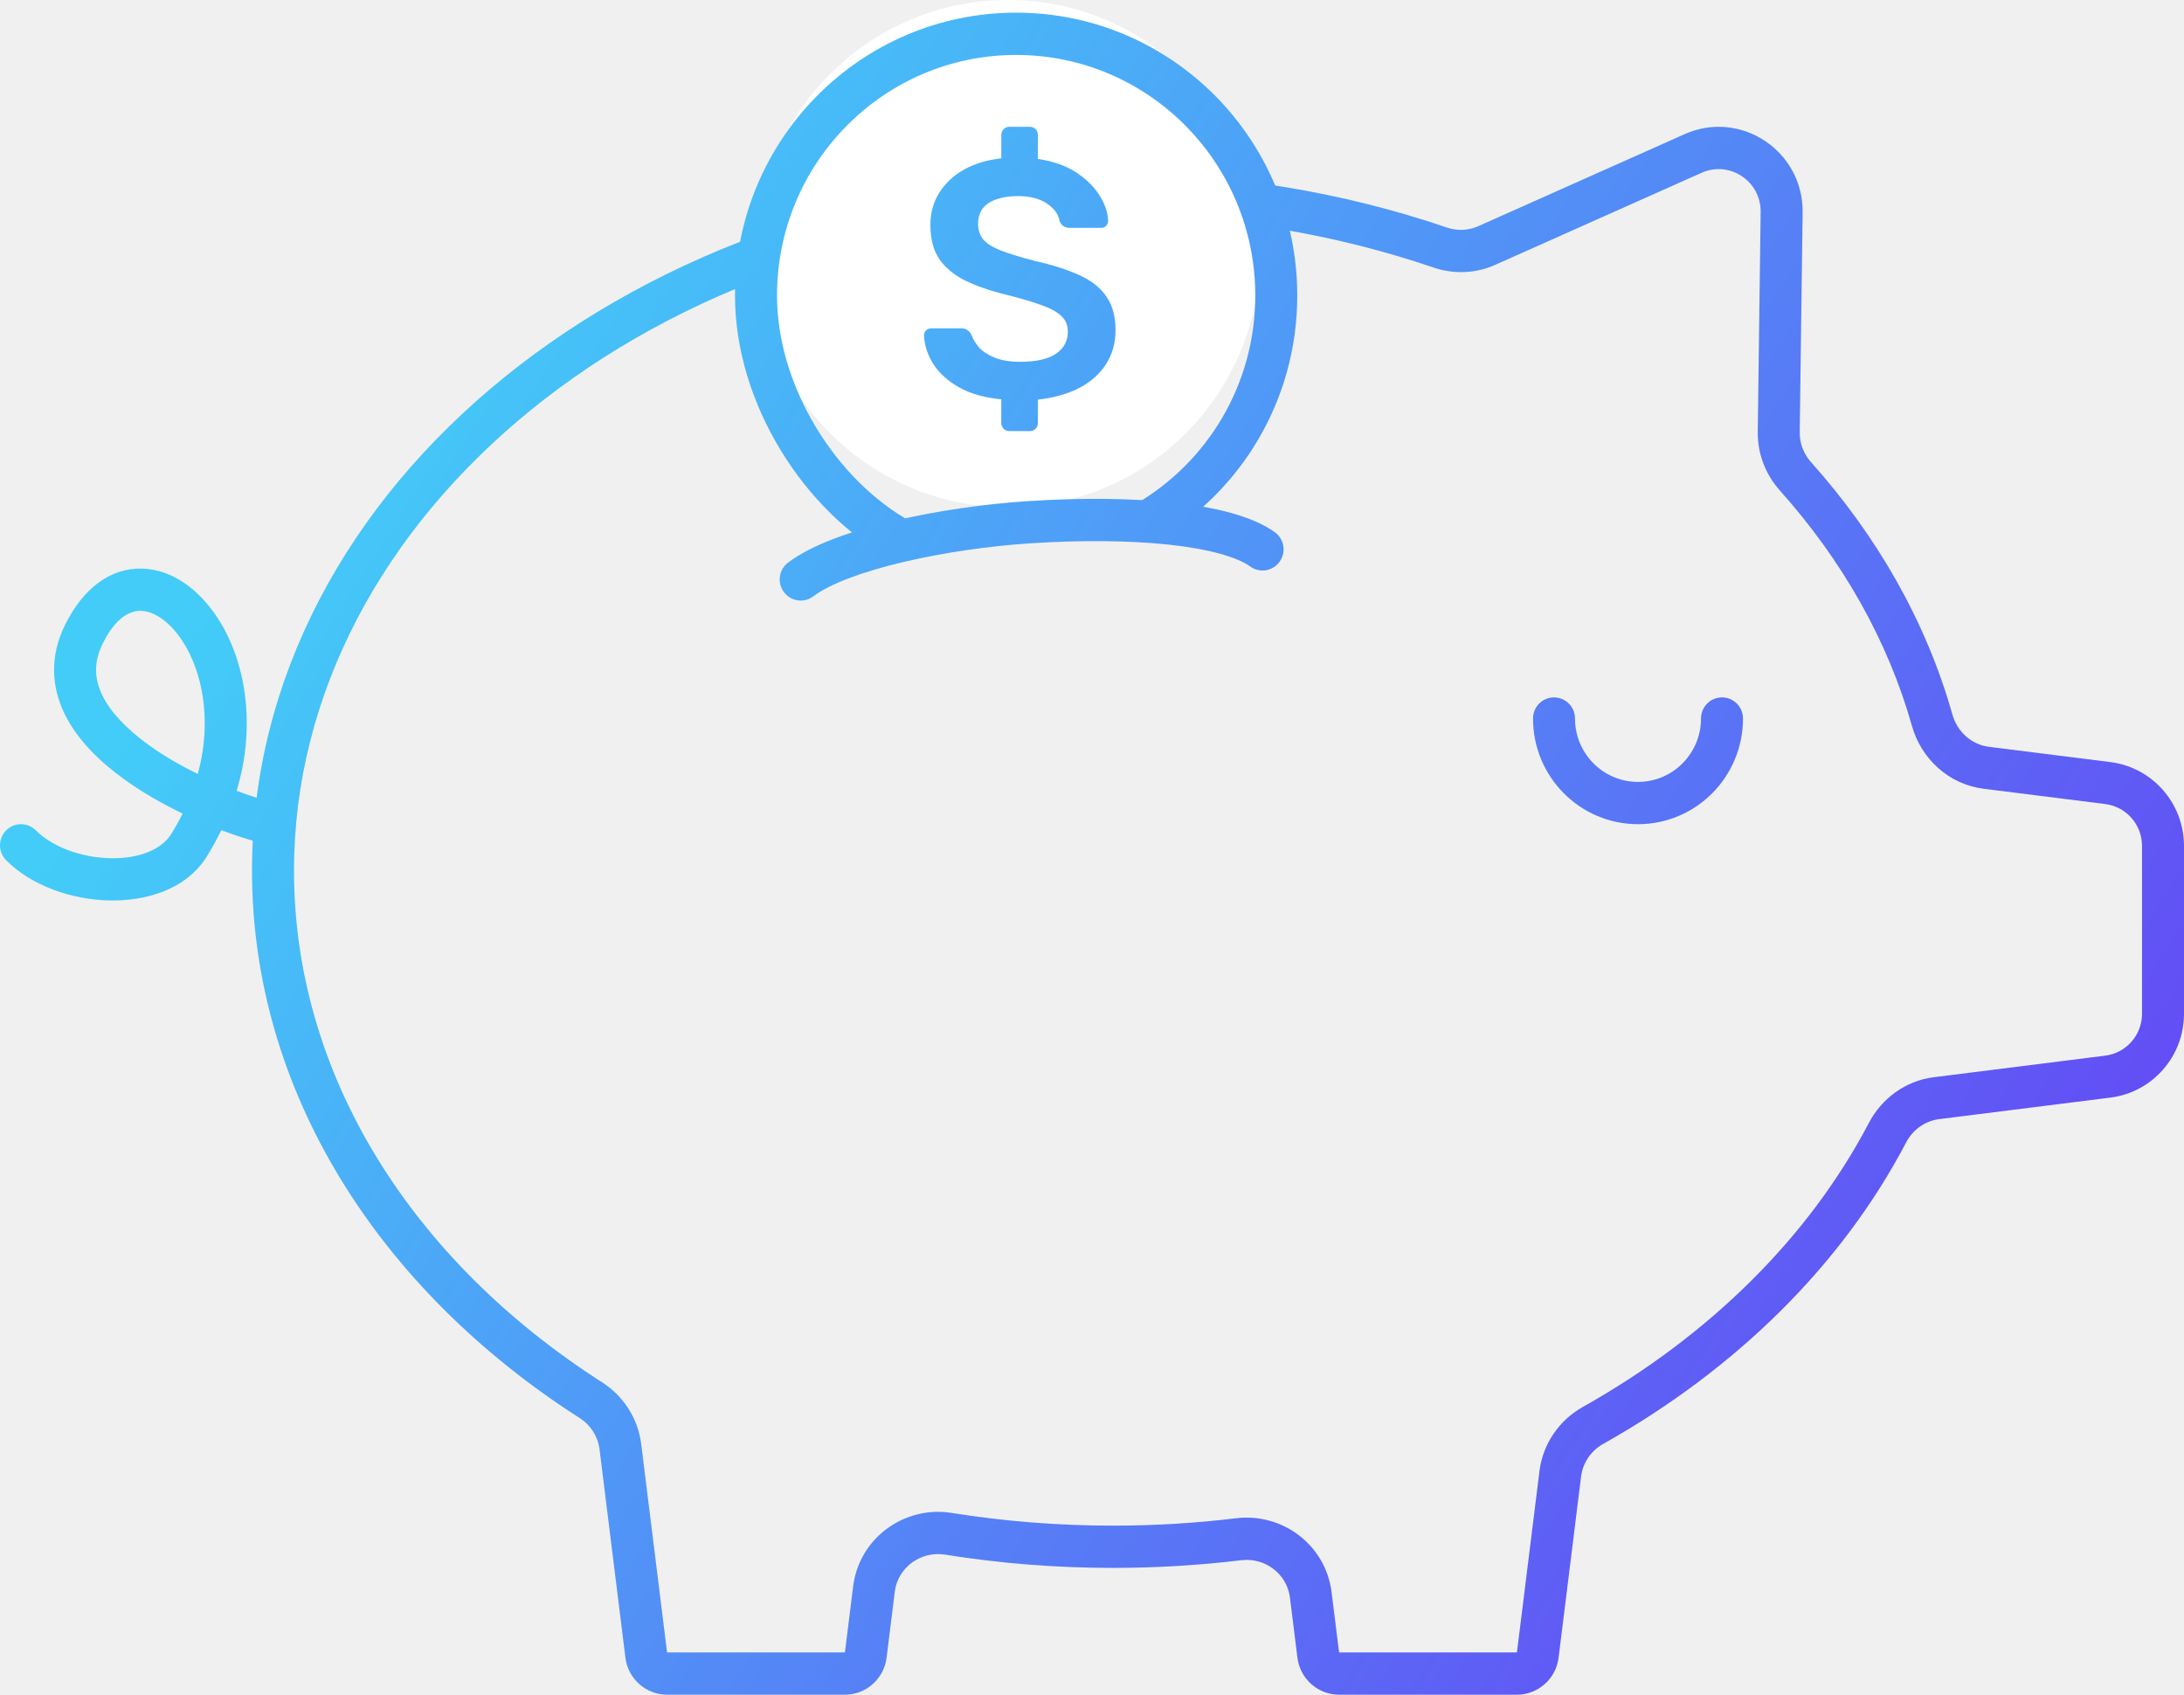
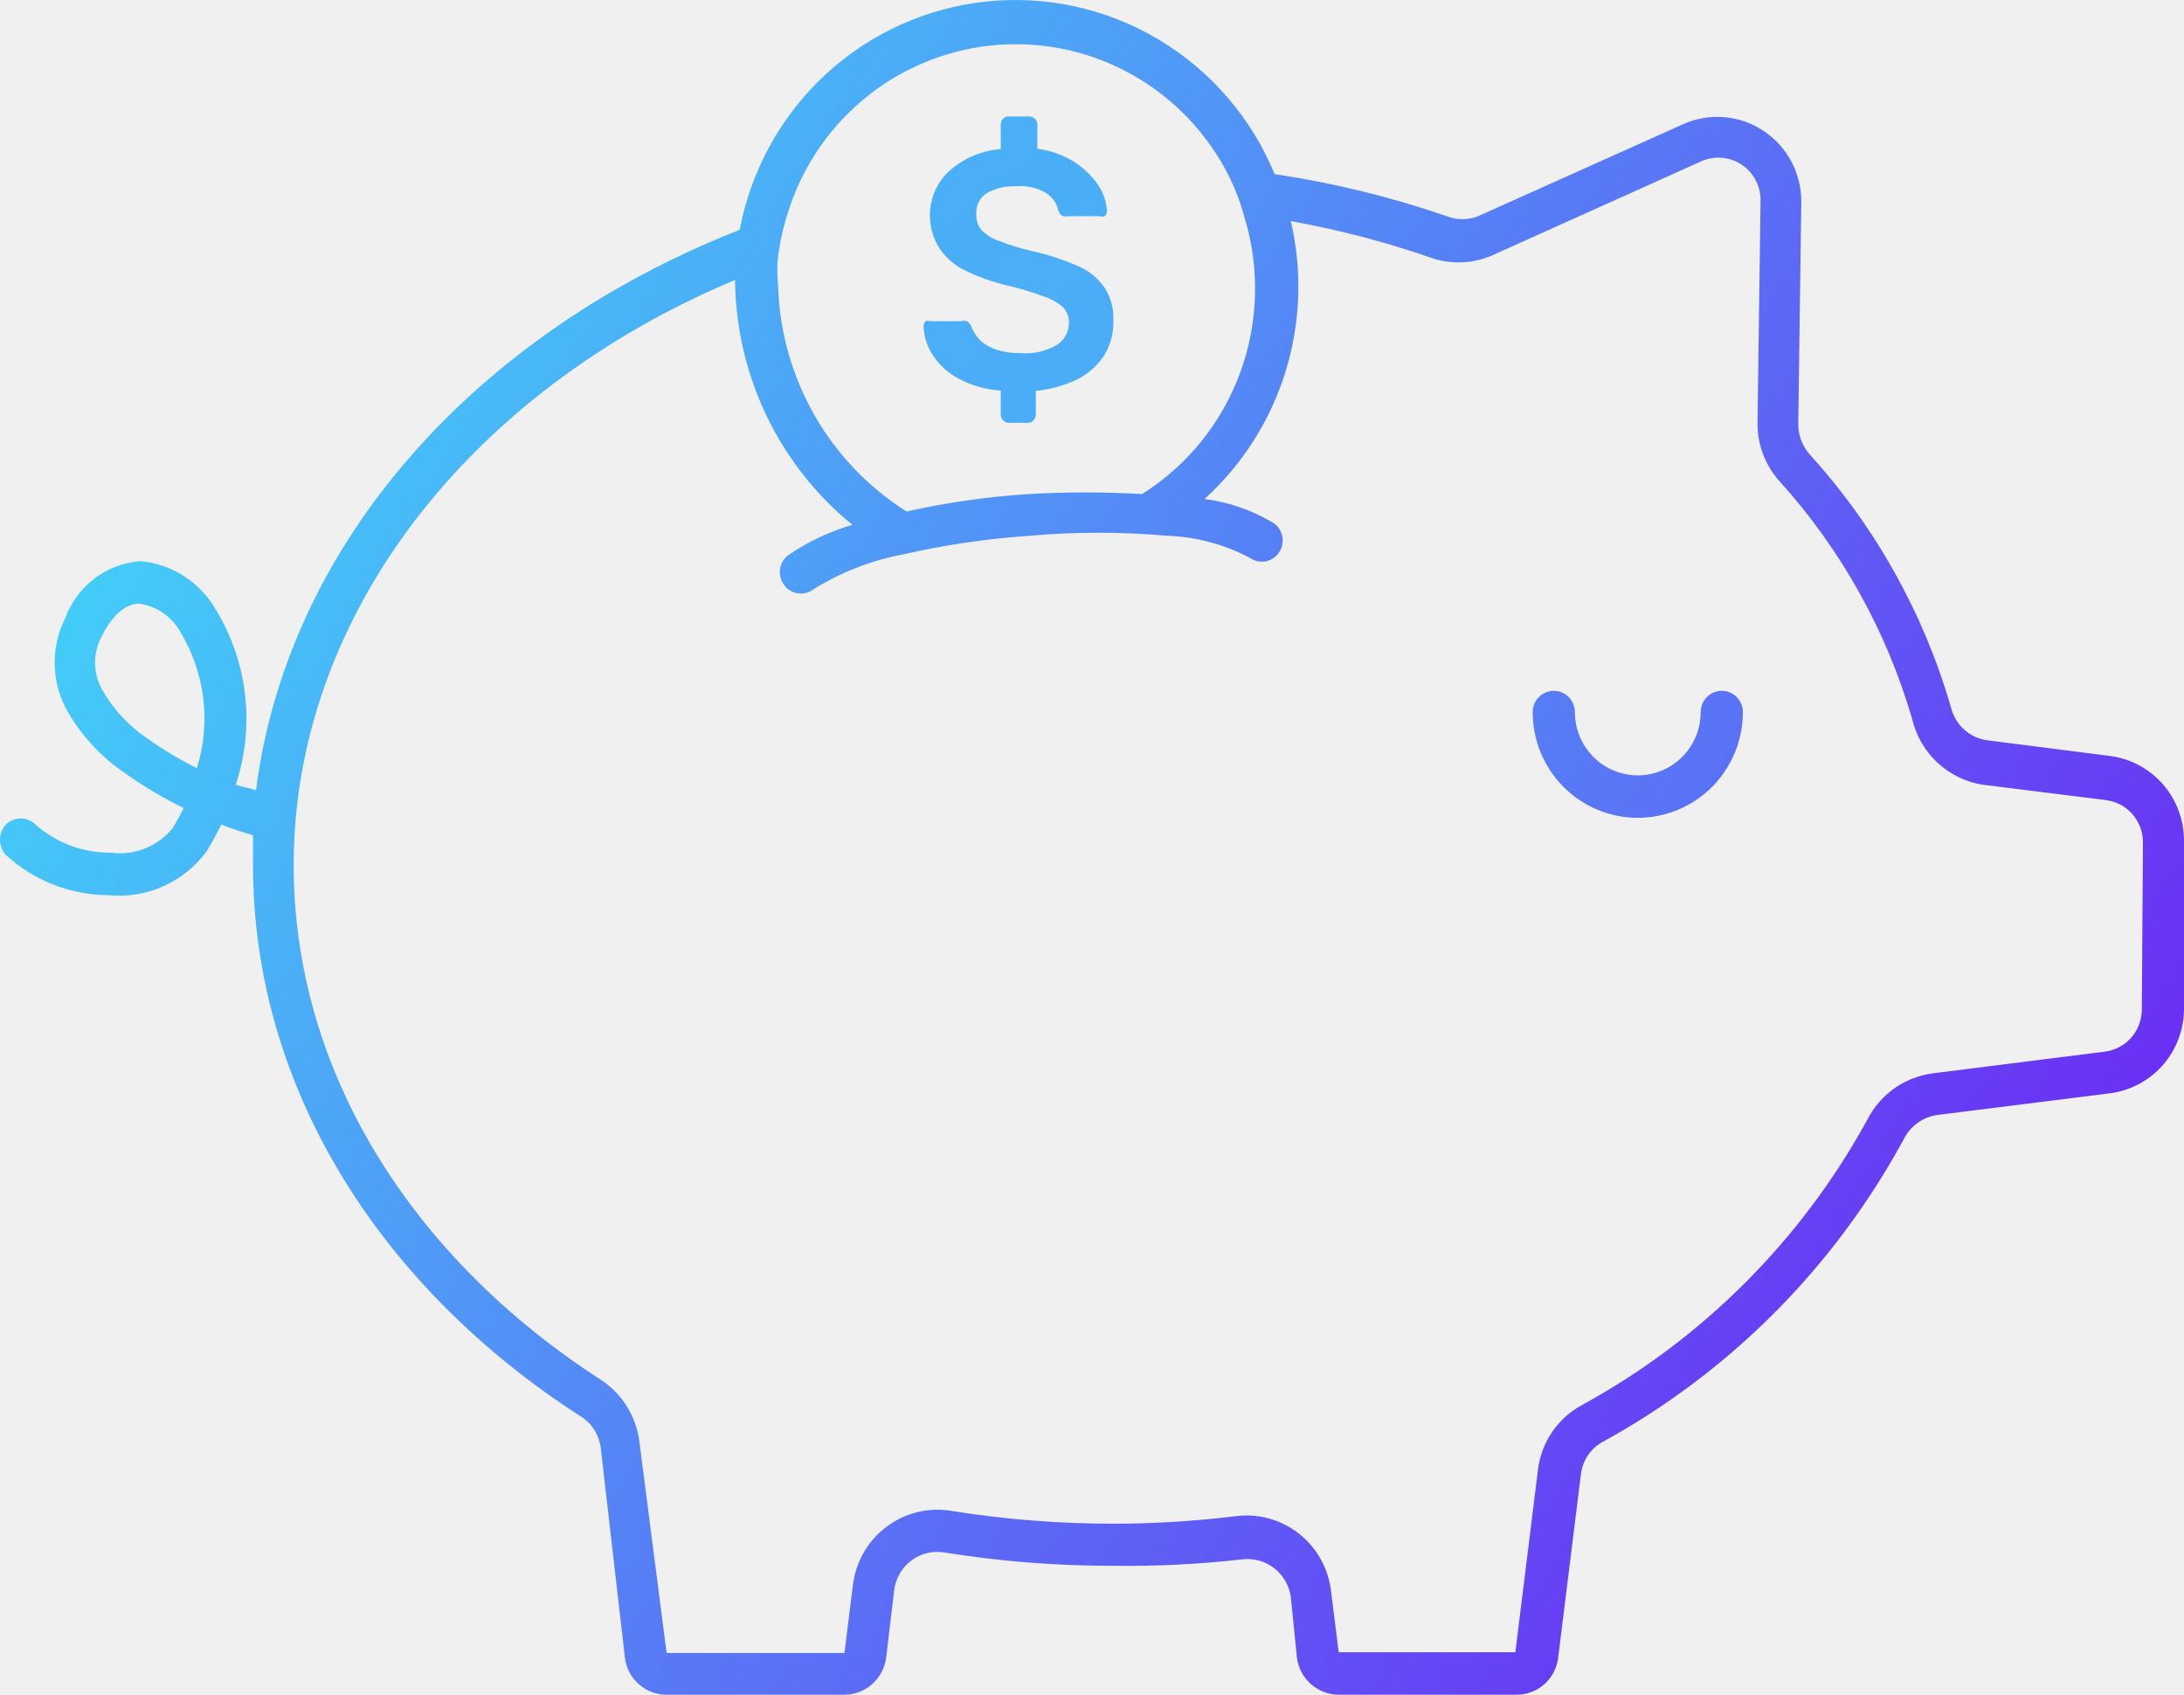
<svg xmlns="http://www.w3.org/2000/svg" width="58" height="45" viewBox="0 0 58 45" fill="none">
-   <path fill-rule="evenodd" clip-rule="evenodd" d="M46.757 5.629C46.768 4.811 45.933 4.257 45.19 4.588L39.707 7.033C39.18 7.268 38.594 7.284 38.068 7.104C35.457 6.214 32.582 5.72 29.558 5.72C17.307 5.72 7.808 13.723 7.808 23.115C7.808 28.546 10.94 33.474 15.992 36.706C16.549 37.063 16.942 37.654 17.028 38.341L17.715 43.878L22.438 43.878L22.656 42.128C22.819 40.818 24.04 39.975 25.273 40.173C26.657 40.394 28.09 40.511 29.558 40.511C30.672 40.511 31.766 40.444 32.834 40.314C34.041 40.168 35.205 41.008 35.363 42.282L35.562 43.878L40.285 43.878L40.883 39.063C40.974 38.33 41.415 37.708 42.03 37.362C45.402 35.468 48.045 32.845 49.631 29.817C49.967 29.175 50.596 28.699 51.356 28.604L55.908 28.031C56.466 27.961 56.885 27.484 56.885 26.918V22.463C56.885 21.897 56.466 21.42 55.908 21.35L52.678 20.944C51.737 20.825 51.017 20.134 50.776 19.279C50.134 17.004 48.928 14.883 47.265 13.022C46.894 12.606 46.672 12.056 46.68 11.468L46.757 5.629ZM44.738 3.562C46.224 2.899 47.894 4.008 47.872 5.644L47.795 11.483C47.791 11.774 47.901 12.055 48.095 12.271C49.86 14.247 51.156 16.517 51.849 18.972C51.977 19.426 52.352 19.771 52.817 19.83L56.046 20.236C57.162 20.377 58 21.331 58 22.463V26.918C58 28.05 57.162 29.005 56.046 29.145L51.495 29.717C51.118 29.765 50.794 30.002 50.618 30.34C48.918 33.585 46.108 36.357 42.573 38.342C42.255 38.521 42.035 38.838 41.989 39.202L41.391 44.017C41.322 44.578 40.847 45 40.285 45H35.562C34.999 45 34.525 44.578 34.455 44.017L34.257 42.421C34.178 41.79 33.595 41.353 32.967 41.429C31.855 41.563 30.716 41.633 29.558 41.633C28.031 41.633 26.54 41.512 25.098 41.281C24.456 41.178 23.843 41.619 23.762 42.267L23.545 44.017C23.475 44.578 23.001 45 22.438 45H17.715C17.153 45 16.678 44.578 16.609 44.017L15.921 38.48C15.879 38.139 15.682 37.838 15.393 37.653C10.094 34.262 6.692 29.01 6.692 23.115C6.692 12.888 16.93 4.597 29.558 4.597C32.702 4.597 35.699 5.112 38.426 6.042C38.697 6.134 38.993 6.124 39.255 6.007L44.738 3.562Z" fill="url(#paint0_linear_733_9220)" />
-   <path fill-rule="evenodd" clip-rule="evenodd" d="M3.747 16.22C3.48 16.212 3.088 16.363 2.73 17.085C2.478 17.591 2.51 18.036 2.716 18.46C2.936 18.913 3.366 19.36 3.937 19.773C4.345 20.069 4.8 20.33 5.252 20.552C5.651 19.093 5.357 17.793 4.834 17.005C4.472 16.459 4.058 16.23 3.747 16.22ZM6.285 20.999C6.826 19.186 6.495 17.488 5.762 16.382C5.287 15.666 4.586 15.123 3.782 15.098C2.933 15.072 2.21 15.621 1.732 16.583C1.314 17.424 1.366 18.237 1.714 18.953C2.048 19.641 2.643 20.219 3.285 20.684C3.773 21.038 4.316 21.346 4.85 21.603C4.76 21.784 4.659 21.965 4.546 22.147C4.297 22.549 3.706 22.807 2.92 22.788C2.147 22.77 1.383 22.483 0.952 22.049C0.734 21.83 0.381 21.83 0.163 22.049C-0.054 22.268 -0.054 22.623 0.163 22.842C0.848 23.531 1.914 23.887 2.893 23.91C3.859 23.933 4.941 23.63 5.492 22.742C5.637 22.51 5.765 22.276 5.877 22.044C6.361 22.227 6.798 22.358 7.129 22.432C7.43 22.499 7.728 22.308 7.795 22.006C7.861 21.703 7.672 21.404 7.371 21.336C7.089 21.273 6.709 21.159 6.285 20.999Z" fill="url(#paint1_linear_733_9220)" />
-   <path d="M33.462 6.734C33.462 10.453 30.465 13.467 26.769 13.467C23.073 13.467 20.077 10.453 20.077 6.734C20.077 3.015 23.073 0 26.769 0C30.465 0 33.462 3.015 33.462 6.734Z" fill="white" />
-   <path fill-rule="evenodd" clip-rule="evenodd" d="M26.985 1.459C23.478 1.459 20.635 4.32 20.635 7.849C20.635 10.283 22.232 12.792 24.227 13.871L23.699 14.859C21.358 13.593 19.519 10.714 19.519 7.849C19.519 3.7 22.862 0.336 26.985 0.336C31.108 0.336 34.451 3.7 34.451 7.849C34.451 10.63 32.949 13.057 30.718 14.355L30.16 13.384C32.06 12.278 33.336 10.213 33.336 7.849C33.336 4.32 30.492 1.459 26.985 1.459Z" fill="url(#paint2_linear_733_9220)" />
-   <path fill-rule="evenodd" clip-rule="evenodd" d="M24.011 14.919C22.913 15.176 22.043 15.501 21.599 15.835C21.352 16.021 21.003 15.971 20.818 15.723C20.633 15.475 20.683 15.123 20.93 14.938C21.573 14.452 22.643 14.087 23.758 13.826C24.897 13.559 26.171 13.38 27.289 13.307C28.674 13.217 30.019 13.225 31.15 13.345C32.249 13.463 33.248 13.696 33.854 14.131C34.105 14.312 34.163 14.662 33.983 14.914C33.804 15.166 33.456 15.225 33.206 15.045C32.855 14.793 32.114 14.577 31.032 14.461C29.981 14.349 28.702 14.34 27.361 14.427C26.299 14.496 25.086 14.667 24.011 14.919Z" fill="url(#paint3_linear_733_9220)" />
-   <path d="M26.805 11.447C26.745 11.447 26.695 11.427 26.653 11.385C26.612 11.343 26.591 11.292 26.591 11.232V10.603C26.151 10.562 25.779 10.457 25.475 10.289C25.172 10.116 24.943 9.909 24.788 9.67C24.634 9.424 24.55 9.17 24.538 8.907C24.538 8.853 24.556 8.808 24.592 8.772C24.634 8.736 24.681 8.718 24.735 8.718H25.529C25.6 8.718 25.657 8.736 25.698 8.772C25.74 8.802 25.773 8.841 25.797 8.889C25.838 9.002 25.907 9.116 26.002 9.23C26.103 9.337 26.243 9.427 26.421 9.499C26.6 9.571 26.823 9.607 27.09 9.607C27.519 9.607 27.837 9.535 28.045 9.391C28.253 9.248 28.358 9.053 28.358 8.808C28.358 8.634 28.301 8.497 28.188 8.395C28.081 8.287 27.908 8.191 27.671 8.107C27.433 8.018 27.12 7.925 26.733 7.829C26.293 7.721 25.922 7.593 25.618 7.443C25.315 7.287 25.086 7.093 24.931 6.859C24.782 6.626 24.708 6.33 24.708 5.971C24.708 5.51 24.875 5.118 25.208 4.794C25.541 4.471 26.002 4.274 26.591 4.202V3.582C26.591 3.523 26.612 3.472 26.653 3.43C26.695 3.388 26.745 3.367 26.805 3.367H27.349C27.409 3.367 27.459 3.388 27.501 3.43C27.543 3.472 27.563 3.523 27.563 3.582V4.22C27.968 4.28 28.307 4.399 28.581 4.579C28.854 4.759 29.062 4.965 29.205 5.198C29.348 5.426 29.422 5.647 29.428 5.863C29.428 5.911 29.41 5.956 29.375 5.998C29.345 6.033 29.3 6.051 29.241 6.051H28.411C28.358 6.051 28.307 6.039 28.259 6.016C28.212 5.992 28.173 5.947 28.143 5.881C28.114 5.695 28.001 5.537 27.804 5.405C27.608 5.273 27.352 5.207 27.037 5.207C26.716 5.207 26.457 5.267 26.261 5.387C26.07 5.507 25.975 5.692 25.975 5.944C25.975 6.111 26.023 6.252 26.118 6.366C26.213 6.473 26.368 6.569 26.582 6.653C26.802 6.737 27.093 6.827 27.456 6.922C27.962 7.036 28.372 7.168 28.688 7.317C29.009 7.467 29.244 7.659 29.393 7.892C29.547 8.119 29.625 8.41 29.625 8.763C29.625 9.11 29.538 9.415 29.366 9.679C29.199 9.936 28.961 10.146 28.652 10.307C28.343 10.463 27.98 10.565 27.563 10.612V11.232C27.563 11.292 27.543 11.343 27.501 11.385C27.459 11.427 27.409 11.447 27.349 11.447H26.805Z" fill="url(#paint4_linear_733_9220)" />
-   <path fill-rule="evenodd" clip-rule="evenodd" d="M41.269 18.518C41.577 18.518 41.827 18.769 41.827 19.079C41.827 20.009 42.576 20.762 43.5 20.762C44.424 20.762 45.173 20.009 45.173 19.079C45.173 18.769 45.423 18.518 45.731 18.518C46.039 18.518 46.288 18.769 46.288 19.079C46.288 20.629 45.04 21.885 43.5 21.885C41.96 21.885 40.712 20.629 40.712 19.079C40.712 18.769 40.961 18.518 41.269 18.518Z" fill="url(#paint5_linear_733_9220)" />
+   <path fill-rule="evenodd" clip-rule="evenodd" d="M56.049 20.075L52.818 19.663C52.584 19.64 52.363 19.545 52.184 19.392C52.006 19.24 51.878 19.035 51.818 18.807C51.096 16.298 49.809 13.99 48.056 12.062C47.864 11.842 47.758 11.56 47.756 11.267L47.836 5.388C47.843 5.011 47.755 4.639 47.581 4.305C47.407 3.971 47.152 3.687 46.84 3.479C46.528 3.27 46.169 3.144 45.796 3.112C45.422 3.079 45.047 3.142 44.705 3.295L39.252 5.741C38.985 5.846 38.689 5.846 38.422 5.741C36.935 5.229 35.405 4.855 33.85 4.623C33.235 3.133 32.158 1.881 30.78 1.056C29.401 0.23 27.795 -0.126 26.2 0.04C24.604 0.206 23.104 0.886 21.923 1.978C20.742 3.071 19.943 4.517 19.644 6.103C12.642 8.851 7.639 14.408 6.799 20.981L6.259 20.84C6.514 20.076 6.6 19.264 6.51 18.462C6.42 17.66 6.157 16.888 5.739 16.2C5.533 15.838 5.244 15.53 4.896 15.304C4.548 15.078 4.15 14.94 3.738 14.901C3.296 14.931 2.873 15.088 2.518 15.354C2.163 15.621 1.892 15.984 1.737 16.401C1.55 16.77 1.452 17.179 1.452 17.594C1.452 18.009 1.55 18.417 1.737 18.787C2.117 19.487 2.659 20.084 3.318 20.528C3.811 20.881 4.333 21.191 4.878 21.454C4.792 21.636 4.692 21.817 4.578 21.998C4.383 22.235 4.131 22.419 3.845 22.532C3.56 22.645 3.251 22.683 2.947 22.642C2.212 22.649 1.5 22.384 0.947 21.897C0.842 21.792 0.7 21.733 0.552 21.733C0.403 21.733 0.261 21.792 0.156 21.897C0.056 22.007 0 22.151 0 22.3C0 22.449 0.056 22.593 0.156 22.703C0.903 23.388 1.877 23.768 2.887 23.77C3.384 23.819 3.885 23.737 4.341 23.532C4.797 23.327 5.193 23.007 5.489 22.602C5.639 22.36 5.759 22.129 5.879 21.897C6.179 22.008 6.469 22.109 6.719 22.179C6.719 22.441 6.719 22.713 6.719 22.974C6.719 28.904 10.12 34.199 15.423 37.611C15.567 37.7 15.689 37.821 15.781 37.963C15.873 38.106 15.931 38.268 15.953 38.437L16.593 43.993C16.62 44.27 16.749 44.527 16.955 44.713C17.16 44.899 17.427 45.001 17.703 45H22.425C22.701 44.999 22.967 44.896 23.172 44.71C23.377 44.525 23.506 44.269 23.536 43.993L23.746 42.232C23.764 42.075 23.814 41.924 23.892 41.788C23.97 41.651 24.075 41.532 24.201 41.438C24.326 41.343 24.47 41.276 24.622 41.239C24.774 41.203 24.932 41.198 25.087 41.225C26.562 41.461 28.054 41.579 29.548 41.577C30.698 41.593 31.847 41.536 32.99 41.406C33.293 41.369 33.599 41.454 33.841 41.642C34.082 41.831 34.24 42.108 34.28 42.413L34.44 43.993C34.47 44.269 34.599 44.525 34.804 44.71C35.009 44.896 35.275 44.999 35.551 45H40.273C40.549 45.001 40.816 44.899 41.022 44.713C41.227 44.527 41.356 44.27 41.383 43.993L41.983 39.151C42.004 38.971 42.067 38.798 42.168 38.647C42.269 38.496 42.405 38.372 42.564 38.286C45.946 36.432 48.725 33.636 50.567 30.232C50.652 30.066 50.776 29.923 50.927 29.815C51.079 29.706 51.253 29.635 51.437 29.608L55.999 29.035C56.548 28.973 57.056 28.71 57.425 28.296C57.794 27.882 57.998 27.346 58 26.79V22.32C58 21.772 57.802 21.242 57.444 20.829C57.085 20.416 56.589 20.148 56.049 20.075ZM5.228 20.398C4.772 20.169 4.334 19.907 3.918 19.612C3.412 19.273 2.993 18.818 2.697 18.284C2.584 18.071 2.525 17.835 2.525 17.594C2.525 17.353 2.584 17.116 2.697 16.904C3.058 16.18 3.448 16.029 3.698 16.029C3.931 16.062 4.154 16.15 4.347 16.287C4.54 16.423 4.698 16.604 4.808 16.814C5.126 17.348 5.327 17.943 5.399 18.56C5.472 19.178 5.414 19.804 5.228 20.398ZM20.645 6.989C20.684 6.565 20.768 6.147 20.895 5.741C21.251 4.532 21.955 3.457 22.917 2.651C23.88 1.845 25.058 1.343 26.304 1.21C27.549 1.076 28.806 1.317 29.916 1.901C31.025 2.485 31.938 3.387 32.54 4.492C32.755 4.887 32.923 5.306 33.04 5.741C33.233 6.359 33.331 7.005 33.33 7.653C33.333 8.746 33.059 9.822 32.534 10.778C32.009 11.735 31.25 12.54 30.329 13.119C29.329 13.061 28.327 13.061 27.328 13.119C26.233 13.188 25.146 13.342 24.076 13.582C23.066 12.946 22.227 12.069 21.633 11.03C21.038 9.991 20.706 8.821 20.665 7.623C20.647 7.412 20.64 7.201 20.645 6.989ZM56.88 26.8C56.881 27.079 56.78 27.349 56.595 27.557C56.41 27.765 56.155 27.897 55.879 27.927L51.327 28.501C50.963 28.549 50.615 28.684 50.313 28.896C50.012 29.108 49.766 29.391 49.597 29.719C47.839 32.934 45.2 35.572 41.993 37.319C41.68 37.492 41.412 37.737 41.212 38.035C41.012 38.332 40.885 38.674 40.843 39.031L40.243 43.873H35.551L35.351 42.272C35.319 41.971 35.227 41.68 35.082 41.416C34.937 41.151 34.741 40.919 34.505 40.731C34.269 40.544 33.999 40.405 33.71 40.324C33.42 40.243 33.118 40.221 32.82 40.259C31.734 40.392 30.642 40.46 29.548 40.46C28.111 40.459 26.676 40.345 25.257 40.118C24.953 40.068 24.642 40.081 24.343 40.157C24.044 40.233 23.764 40.369 23.52 40.558C23.275 40.746 23.071 40.983 22.921 41.254C22.771 41.524 22.677 41.823 22.646 42.131L22.425 43.893H17.703L16.983 38.306C16.945 37.974 16.835 37.655 16.663 37.37C16.49 37.085 16.258 36.841 15.983 36.655C10.931 33.403 7.799 28.441 7.799 22.974C7.799 16.341 12.481 10.381 19.524 7.432C19.519 7.489 19.519 7.546 19.524 7.603C19.559 8.822 19.854 10.018 20.391 11.111C20.928 12.204 21.694 13.168 22.636 13.935C22.031 14.114 21.457 14.385 20.935 14.74C20.875 14.785 20.825 14.841 20.787 14.905C20.75 14.969 20.725 15.041 20.715 15.115C20.704 15.189 20.709 15.264 20.728 15.336C20.747 15.408 20.78 15.476 20.825 15.535C20.868 15.595 20.923 15.645 20.986 15.683C21.049 15.721 21.119 15.746 21.192 15.756C21.265 15.767 21.338 15.762 21.41 15.743C21.48 15.724 21.547 15.691 21.605 15.646C22.336 15.193 23.143 14.879 23.986 14.72C25.089 14.469 26.209 14.304 27.337 14.227C28.559 14.119 29.788 14.119 31.009 14.227C31.77 14.255 32.515 14.455 33.19 14.811C33.249 14.853 33.316 14.884 33.386 14.9C33.457 14.916 33.531 14.919 33.602 14.907C33.674 14.894 33.742 14.868 33.804 14.829C33.865 14.79 33.918 14.739 33.96 14.68C34.046 14.558 34.081 14.407 34.056 14.26C34.032 14.113 33.951 13.981 33.83 13.895C33.268 13.553 32.641 13.333 31.989 13.25C32.992 12.339 33.734 11.174 34.137 9.876C34.54 8.578 34.589 7.195 34.28 5.872C35.579 6.105 36.857 6.441 38.102 6.878C38.633 7.032 39.203 6.986 39.703 6.747L45.185 4.281C45.353 4.207 45.538 4.175 45.721 4.189C45.905 4.203 46.082 4.263 46.237 4.362C46.392 4.462 46.521 4.598 46.611 4.76C46.702 4.921 46.751 5.102 46.755 5.288L46.675 11.166C46.653 11.764 46.865 12.346 47.266 12.787C48.894 14.59 50.094 16.741 50.777 19.079C50.881 19.531 51.118 19.941 51.457 20.255C51.796 20.569 52.222 20.773 52.678 20.84L55.909 21.243C56.185 21.273 56.44 21.405 56.625 21.613C56.81 21.821 56.911 22.091 56.91 22.37L56.88 26.8Z" fill="url(#paint0_linear_1279_2461)" />
+   <path d="M26.787 11.227C26.759 11.227 26.73 11.221 26.704 11.209C26.678 11.197 26.655 11.179 26.637 11.156C26.617 11.137 26.602 11.113 26.591 11.087C26.581 11.061 26.576 11.033 26.577 11.005V10.371C26.189 10.348 25.811 10.241 25.467 10.059C25.187 9.914 24.949 9.699 24.776 9.435C24.625 9.208 24.539 8.943 24.526 8.67C24.526 8.619 24.544 8.569 24.576 8.529C24.622 8.515 24.671 8.515 24.716 8.529H25.517C25.572 8.512 25.631 8.512 25.687 8.529C25.728 8.562 25.762 8.603 25.787 8.65C25.834 8.774 25.902 8.89 25.987 8.992C26.104 9.114 26.248 9.207 26.407 9.264C26.622 9.342 26.849 9.38 27.077 9.375C27.426 9.409 27.776 9.331 28.078 9.153C28.174 9.09 28.252 9.003 28.306 8.901C28.361 8.799 28.389 8.685 28.388 8.569C28.39 8.491 28.377 8.413 28.347 8.34C28.318 8.267 28.274 8.201 28.218 8.147C28.065 8.018 27.888 7.922 27.698 7.865C27.391 7.75 27.076 7.656 26.757 7.583C26.374 7.493 26.002 7.361 25.647 7.19C25.37 7.06 25.132 6.859 24.956 6.606C24.79 6.348 24.7 6.048 24.696 5.741C24.692 5.518 24.734 5.298 24.821 5.093C24.907 4.888 25.035 4.704 25.197 4.553C25.578 4.206 26.064 3.997 26.577 3.959V3.305C26.576 3.277 26.581 3.249 26.591 3.223C26.602 3.197 26.617 3.173 26.637 3.154C26.678 3.115 26.731 3.093 26.787 3.093H27.337C27.393 3.093 27.447 3.115 27.486 3.155C27.525 3.195 27.548 3.249 27.548 3.305V3.949C27.903 3.995 28.245 4.119 28.548 4.311C28.798 4.474 29.012 4.686 29.178 4.935C29.306 5.135 29.382 5.363 29.398 5.6C29.398 5.653 29.376 5.703 29.338 5.741C29.297 5.758 29.25 5.758 29.208 5.741H28.378C28.328 5.75 28.277 5.75 28.228 5.741C28.173 5.709 28.131 5.659 28.108 5.6C28.087 5.5 28.046 5.406 27.988 5.323C27.929 5.24 27.854 5.169 27.768 5.117C27.531 4.981 27.259 4.921 26.987 4.945C26.716 4.934 26.446 4.996 26.207 5.127C26.115 5.185 26.04 5.267 25.991 5.364C25.941 5.462 25.919 5.571 25.927 5.68C25.92 5.837 25.97 5.991 26.067 6.113C26.197 6.241 26.355 6.337 26.527 6.395C26.814 6.507 27.108 6.598 27.407 6.667C27.83 6.76 28.242 6.895 28.638 7.069C28.921 7.191 29.163 7.389 29.338 7.643C29.503 7.904 29.583 8.21 29.568 8.519C29.577 8.846 29.49 9.168 29.318 9.445C29.138 9.716 28.889 9.935 28.598 10.079C28.254 10.24 27.885 10.342 27.508 10.381V11.005C27.509 11.033 27.504 11.061 27.493 11.087C27.483 11.113 27.467 11.137 27.448 11.156C27.43 11.179 27.407 11.198 27.381 11.21C27.355 11.222 27.326 11.228 27.297 11.227H26.787Z" fill="url(#paint1_linear_1279_2461)" />
+   <path fill-rule="evenodd" clip-rule="evenodd" d="M41.263 18.344C41.412 18.344 41.554 18.403 41.659 18.509C41.764 18.615 41.823 18.758 41.823 18.908C41.823 19.128 41.867 19.347 41.951 19.551C42.035 19.755 42.158 19.94 42.313 20.096C42.468 20.253 42.652 20.376 42.855 20.461C43.057 20.545 43.275 20.589 43.494 20.589C43.714 20.589 43.931 20.545 44.133 20.461C44.336 20.376 44.52 20.253 44.675 20.096C44.831 19.94 44.954 19.755 45.038 19.551C45.121 19.347 45.165 19.128 45.165 18.908C45.165 18.758 45.224 18.615 45.329 18.509C45.434 18.403 45.576 18.344 45.725 18.344C45.874 18.344 46.016 18.403 46.121 18.509C46.226 18.615 46.285 18.758 46.285 18.908C46.285 19.276 46.213 19.642 46.073 19.982C45.932 20.323 45.727 20.633 45.468 20.894C45.209 21.154 44.901 21.361 44.562 21.502C44.224 21.643 43.861 21.716 43.494 21.716C43.127 21.716 42.765 21.643 42.426 21.502C42.087 21.361 41.78 21.154 41.52 20.894C41.261 20.633 41.056 20.323 40.915 19.982C40.775 19.642 40.703 19.276 40.703 18.908C40.703 18.758 40.762 18.615 40.867 18.509C40.972 18.403 41.115 18.344 41.263 18.344Z" fill="url(#paint2_linear_1279_2461)" />
  <defs>
-     <linearGradient id="paint0_linear_733_9220" x1="5.316" y1="15.963" x2="58.398" y2="49.67" gradientUnits="userSpaceOnUse">
-       <stop offset="0.004" stop-color="#43CCF8" />
+     <linearGradient id="paint0_linear_1279_2461" x1="6.909" y1="8.116" x2="52.178" y2="36.682" gradientUnits="userSpaceOnUse">
+       <stop stop-color="#43CCF8" />
      <stop offset="1" stop-color="#6A30F4" />
    </linearGradient>
-     <linearGradient id="paint1_linear_733_9220" x1="5.316" y1="15.963" x2="58.398" y2="49.67" gradientUnits="userSpaceOnUse">
-       <stop offset="0.004" stop-color="#43CCF8" />
+     <linearGradient id="paint1_linear_1279_2461" x1="-104.686" y1="-18.657" x2="210.247" y2="394.487" gradientUnits="userSpaceOnUse">
+       <stop stop-color="#43CCF8" />
      <stop offset="1" stop-color="#6A30F4" />
    </linearGradient>
-     <linearGradient id="paint2_linear_733_9220" x1="5.316" y1="15.963" x2="58.398" y2="49.67" gradientUnits="userSpaceOnUse">
-       <stop offset="0.004" stop-color="#43CCF8" />
-       <stop offset="1" stop-color="#6A30F4" />
-     </linearGradient>
-     <linearGradient id="paint3_linear_733_9220" x1="5.316" y1="15.963" x2="58.398" y2="49.67" gradientUnits="userSpaceOnUse">
-       <stop offset="0.004" stop-color="#43CCF8" />
-       <stop offset="1" stop-color="#6A30F4" />
-     </linearGradient>
-     <linearGradient id="paint4_linear_733_9220" x1="5.316" y1="15.963" x2="58.398" y2="49.67" gradientUnits="userSpaceOnUse">
-       <stop offset="0.004" stop-color="#43CCF8" />
-       <stop offset="1" stop-color="#6A30F4" />
-     </linearGradient>
-     <linearGradient id="paint5_linear_733_9220" x1="5.316" y1="15.963" x2="58.398" y2="49.67" gradientUnits="userSpaceOnUse">
-       <stop offset="0.004" stop-color="#43CCF8" />
+     <linearGradient id="paint2_linear_1279_2461" x1="14.582" y1="1.06" x2="67.873" y2="34.694" gradientUnits="userSpaceOnUse">
+       <stop stop-color="#43CCF8" />
      <stop offset="1" stop-color="#6A30F4" />
    </linearGradient>
  </defs>
</svg>
